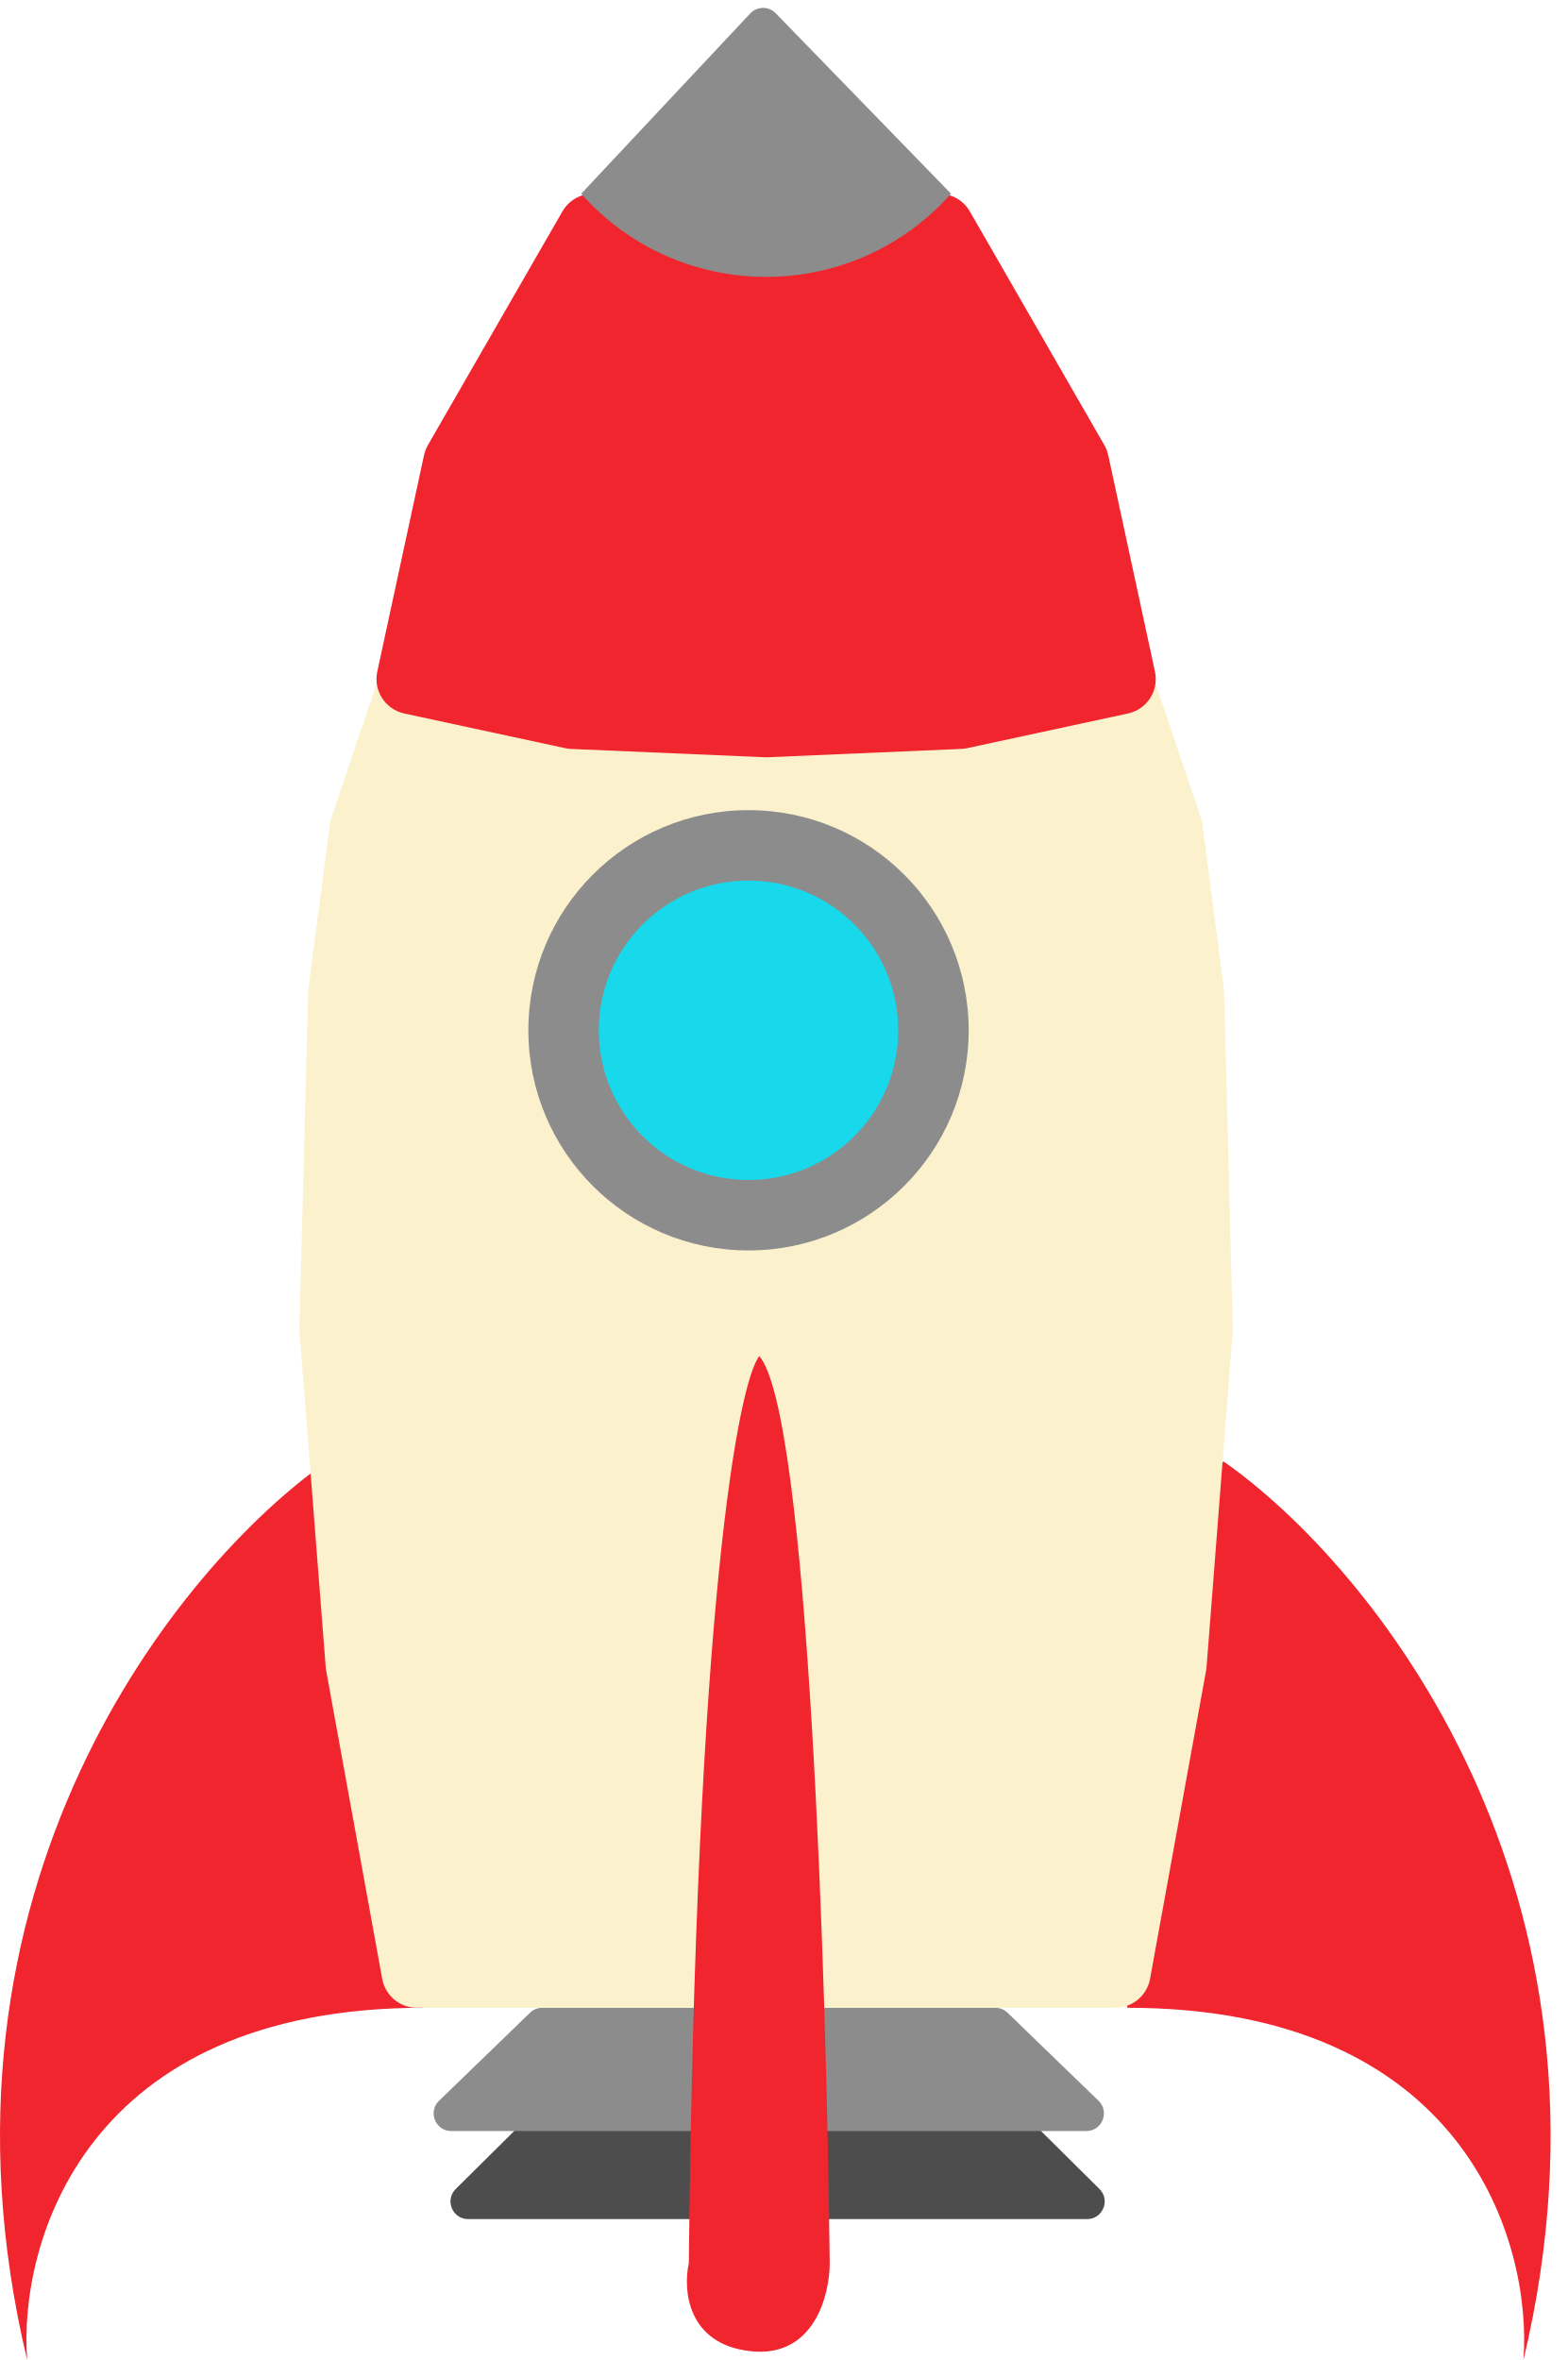
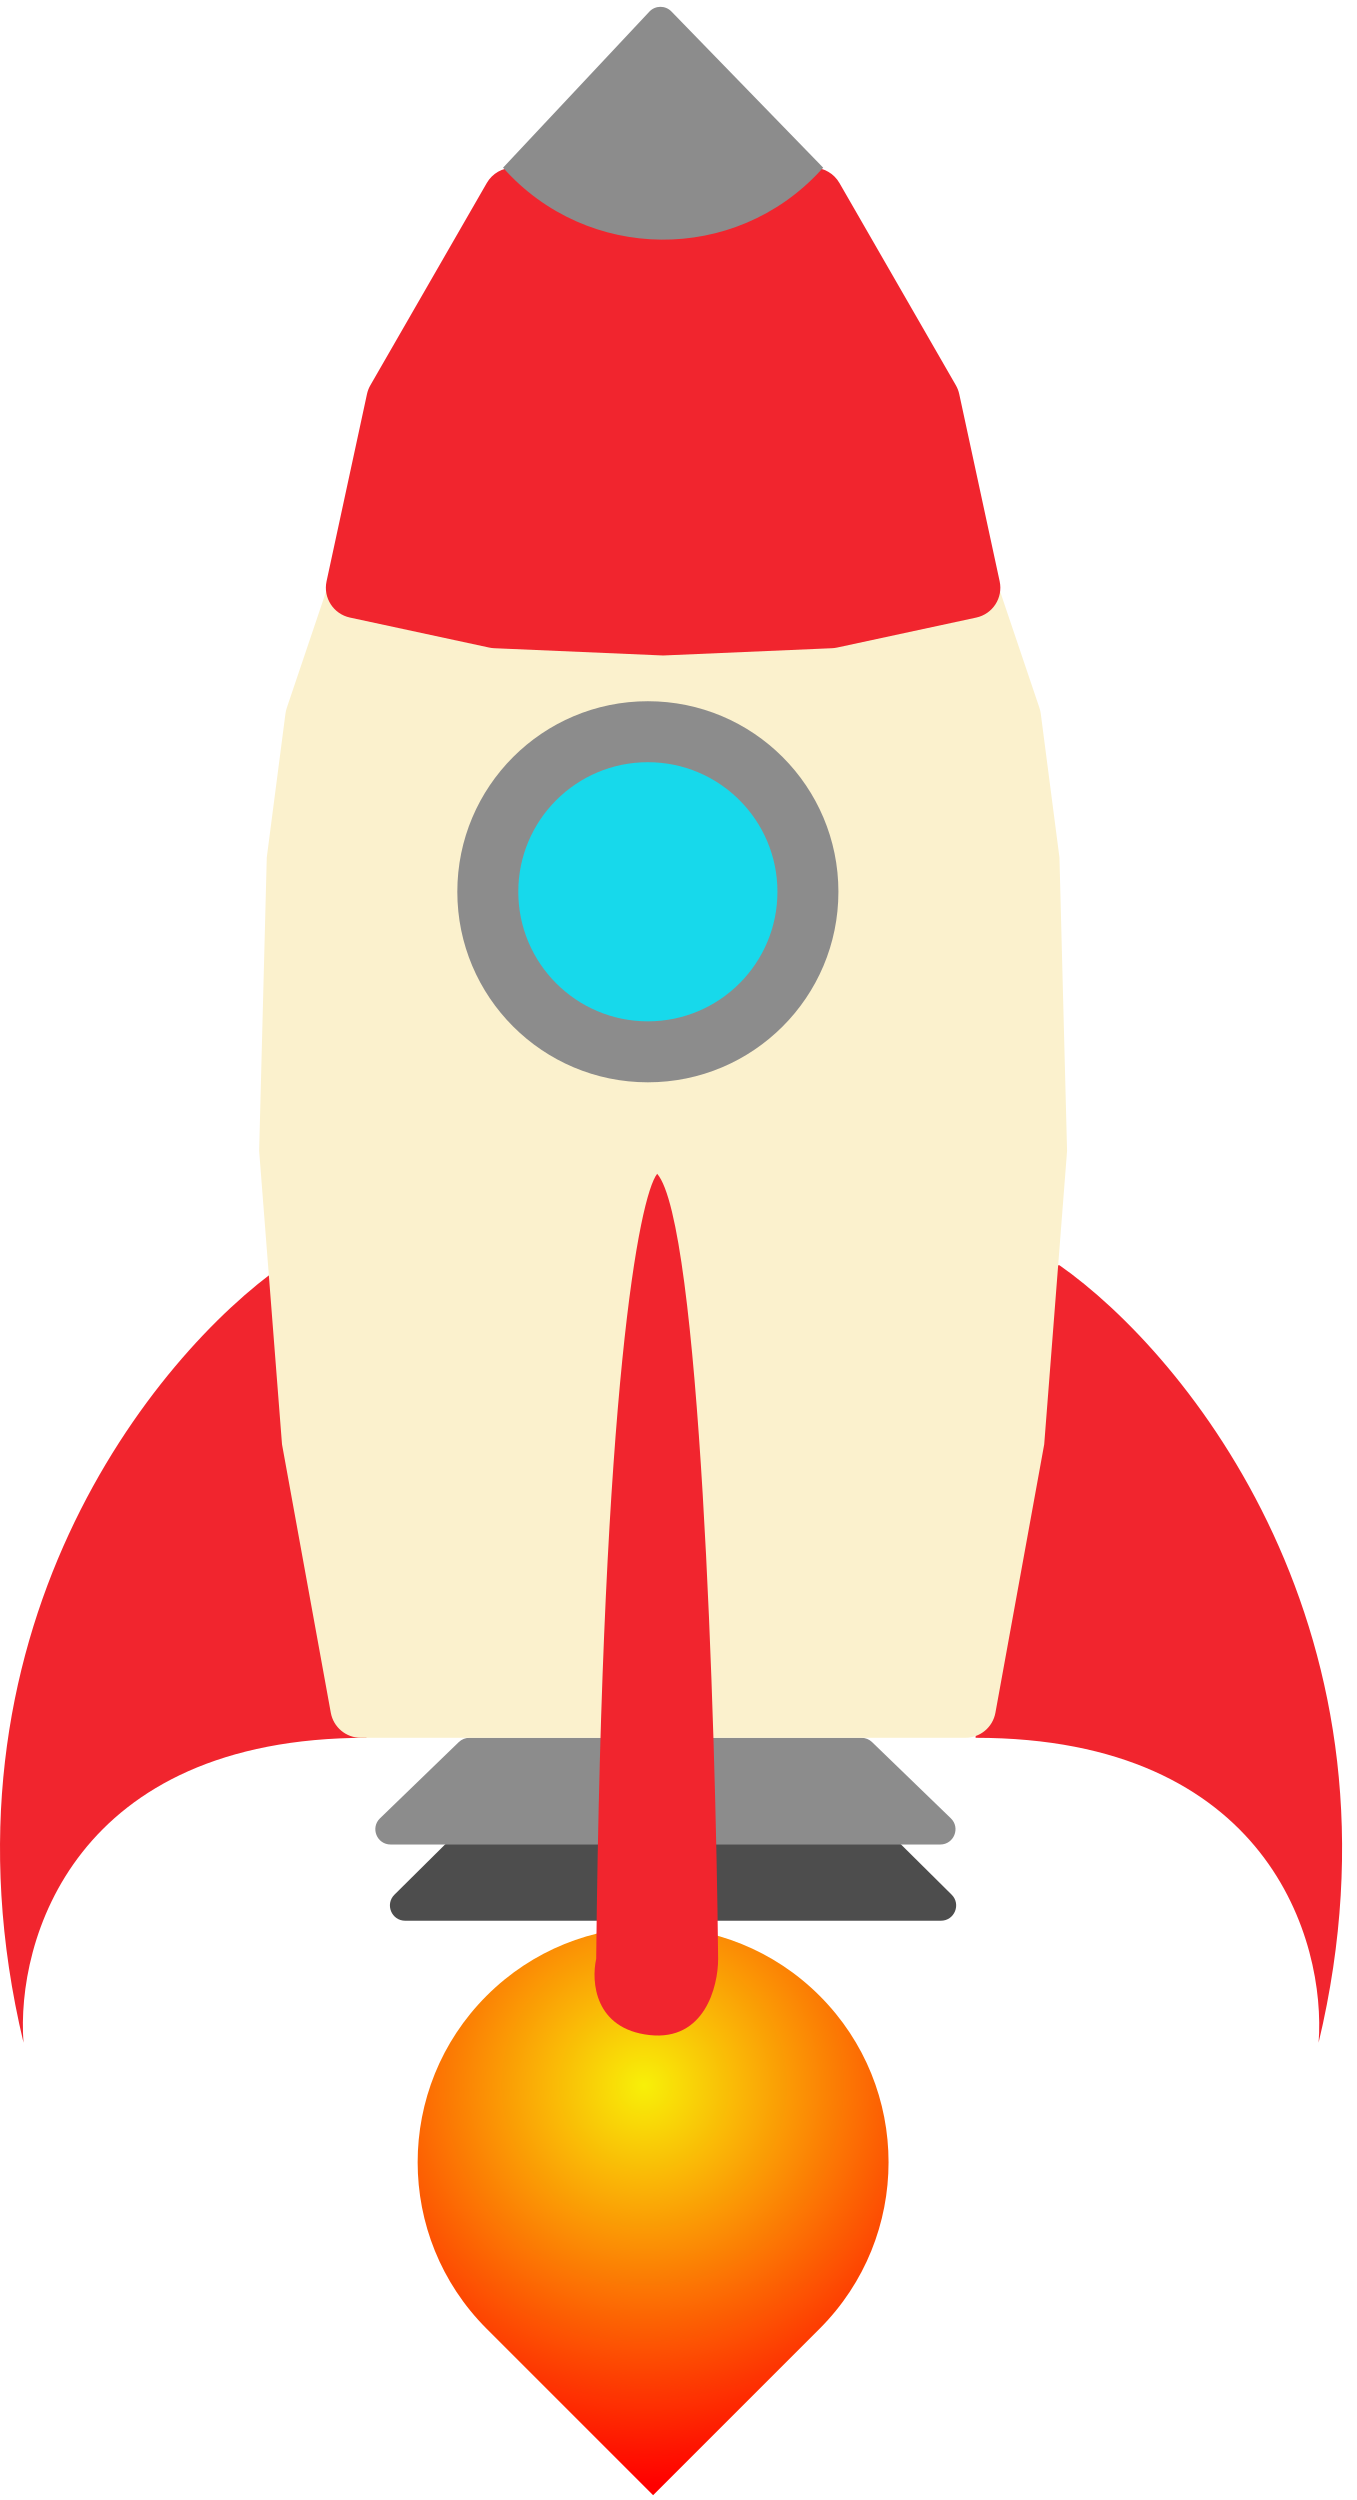
- <svg xmlns="http://www.w3.org/2000/svg" width="89" height="134" viewBox="0 0 89 134" fill="none">
+ <svg xmlns="http://www.w3.org/2000/svg" width="89" height="164" viewBox="0 0 89 164" fill="none">
+   <path d="M31.922 130.922C37.953 124.89 47.733 124.89 53.765 130.922V130.922C59.797 136.953 59.797 146.733 53.765 152.765L42.843 163.686L31.922 152.765C25.89 146.733 25.89 136.953 31.922 130.922V130.922Z" fill="url(#paint0_radial_37_626)" />
  <path d="M24.042 114C4.842 114 1.042 127.333 1.542 134C-4.858 107.2 10.208 88.833 18.542 83H24.042V114Z" fill="#F1252E" />
  <path d="M64 114C83.2 114 87 127.333 86.5 134C92.9 107.2 77.833 88.833 69.5 83H64V114Z" fill="#F1252E" />
  <path d="M30.918 119.29C31.105 119.104 31.358 119 31.622 119L56.681 119C56.944 119 57.198 119.104 57.385 119.29L62.427 124.29C63.061 124.919 62.616 126 61.723 126L26.58 126C25.687 126 25.242 124.919 25.876 124.29L30.918 119.29Z" fill="#4D4D4D" />
  <path d="M30.096 114.281C30.282 114.101 30.532 114 30.791 114L56.511 114C56.771 114 57.02 114.101 57.207 114.281L62.375 119.281C63.021 119.906 62.578 121 61.68 121L25.623 121C24.724 121 24.282 119.906 24.928 119.281L30.096 114.281Z" fill="#8C8C8C" />
  <path d="M21.541 38.36C21.815 37.547 22.578 37 23.436 37H63.564C64.422 37 65.185 37.547 65.459 38.36L68.187 46.438C68.229 46.562 68.258 46.691 68.275 46.821L69.5 56.25L70 75.5L68.5 94.75L65.299 112.358C65.126 113.309 64.297 114 63.331 114H23.669C22.703 114 21.874 113.309 21.701 112.358L18.5 94.75L17 75.5L17.5 56.25L18.725 46.821C18.741 46.691 18.771 46.562 18.813 46.438L21.541 38.36Z" fill="#FBF1CD" />
  <path d="M31.935 12.002C32.292 11.382 32.953 11 33.668 11H53.332C54.047 11 54.708 11.382 55.065 12.002L62.705 25.275C62.808 25.454 62.883 25.648 62.926 25.851L65.578 38.135C65.811 39.215 65.124 40.28 64.044 40.512L54.916 42.479C54.806 42.503 54.693 42.518 54.581 42.523L43.5 43L32.419 42.523C32.307 42.518 32.194 42.503 32.084 42.479L22.956 40.512C21.876 40.28 21.189 39.215 21.422 38.135L24.074 25.851C24.117 25.648 24.192 25.454 24.295 25.275L31.935 12.002Z" fill="#F1252E" />
  <path d="M54 11L53.831 11.184C48.204 17.306 38.518 17.221 33 11L42.597 0.764C42.987 0.348 43.646 0.342 44.044 0.752L54 11Z" fill="#8C8C8C" />
  <path d="M39.11 128.5C39.51 90.9 41.943 78.5 43.11 77C45.91 80.2 46.943 112.667 47.11 128.5C47.11 130.333 46.21 133.9 42.61 133.5C39.01 133.1 38.776 130 39.11 128.5Z" fill="#F1252E" />
  <circle cx="42.5" cy="58.5" r="12.5" fill="#8C8C8C" />
  <circle cx="42.5" cy="58.5" r="8.5" fill="#17D9EB" />
+   <defs>
+     <radialGradient id="paint0_radial_37_626" cx="0" cy="0" r="1" gradientUnits="userSpaceOnUse" gradientTransform="translate(42.2568 136.822) rotate(90) scale(26.1678)">
+       <stop stop-color="#F8F008" />
+       <stop offset="1" stop-color="#FF0000" />
+     </radialGradient>
+   </defs>
</svg>
